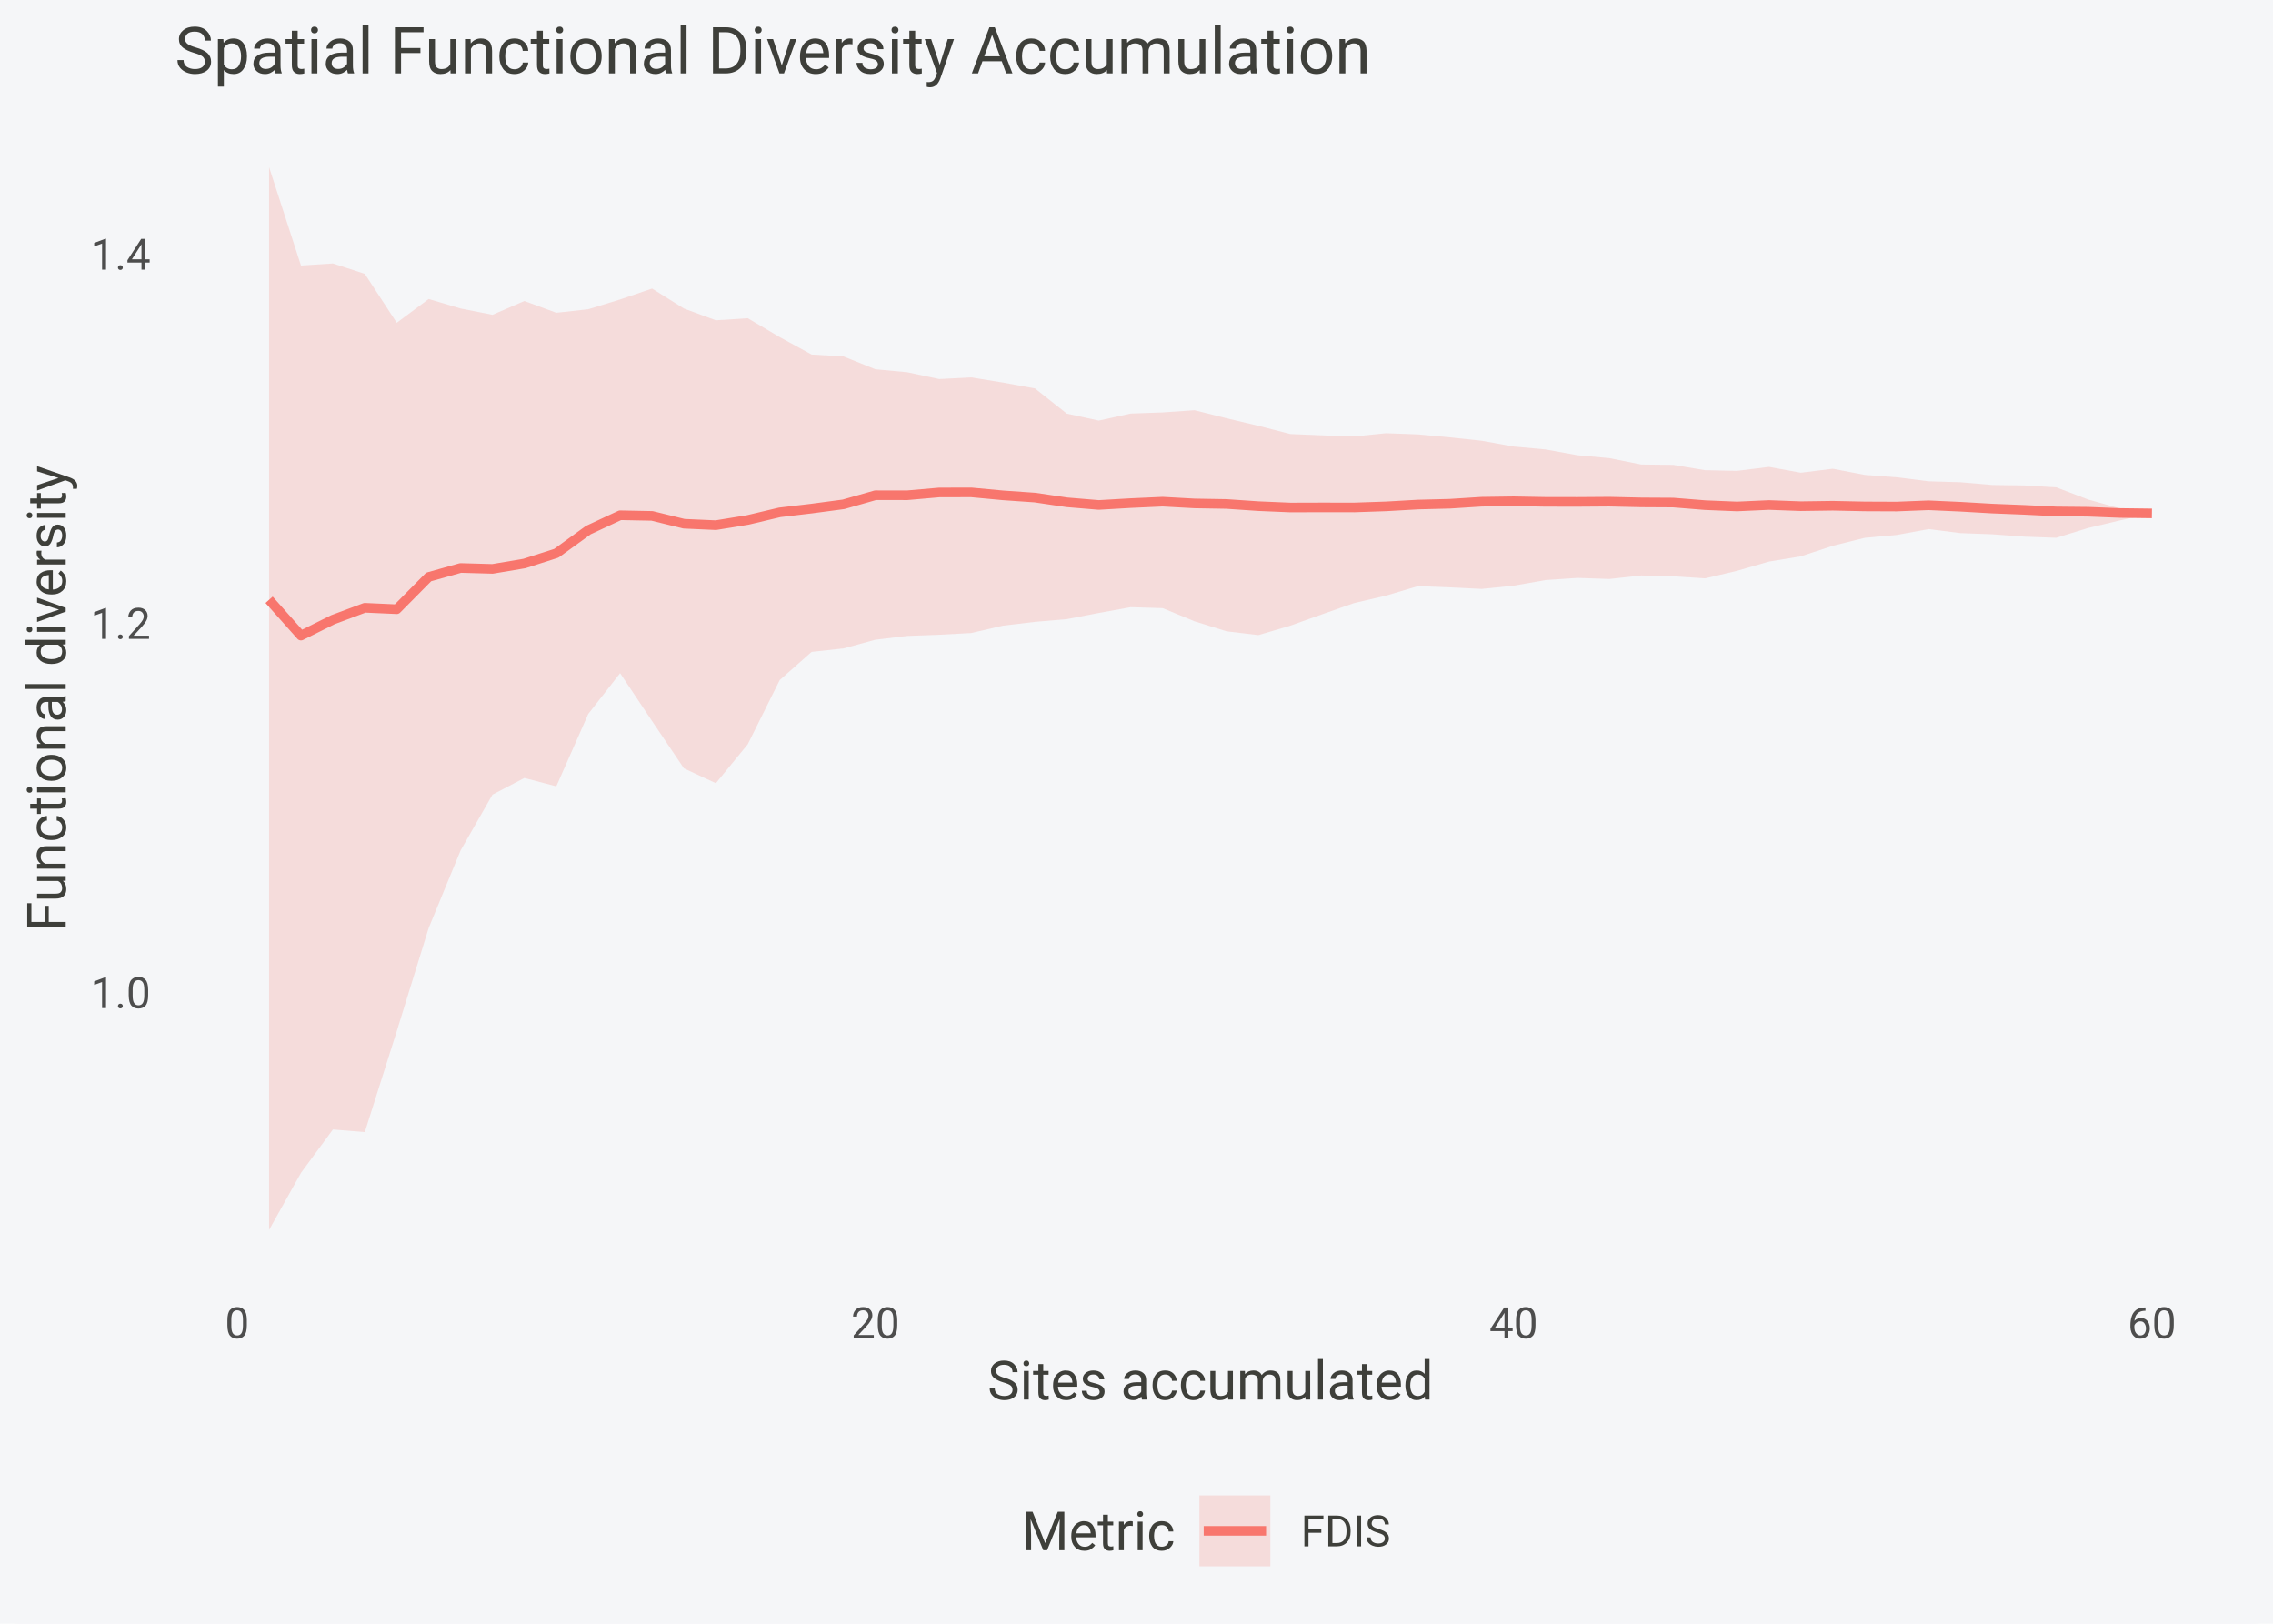
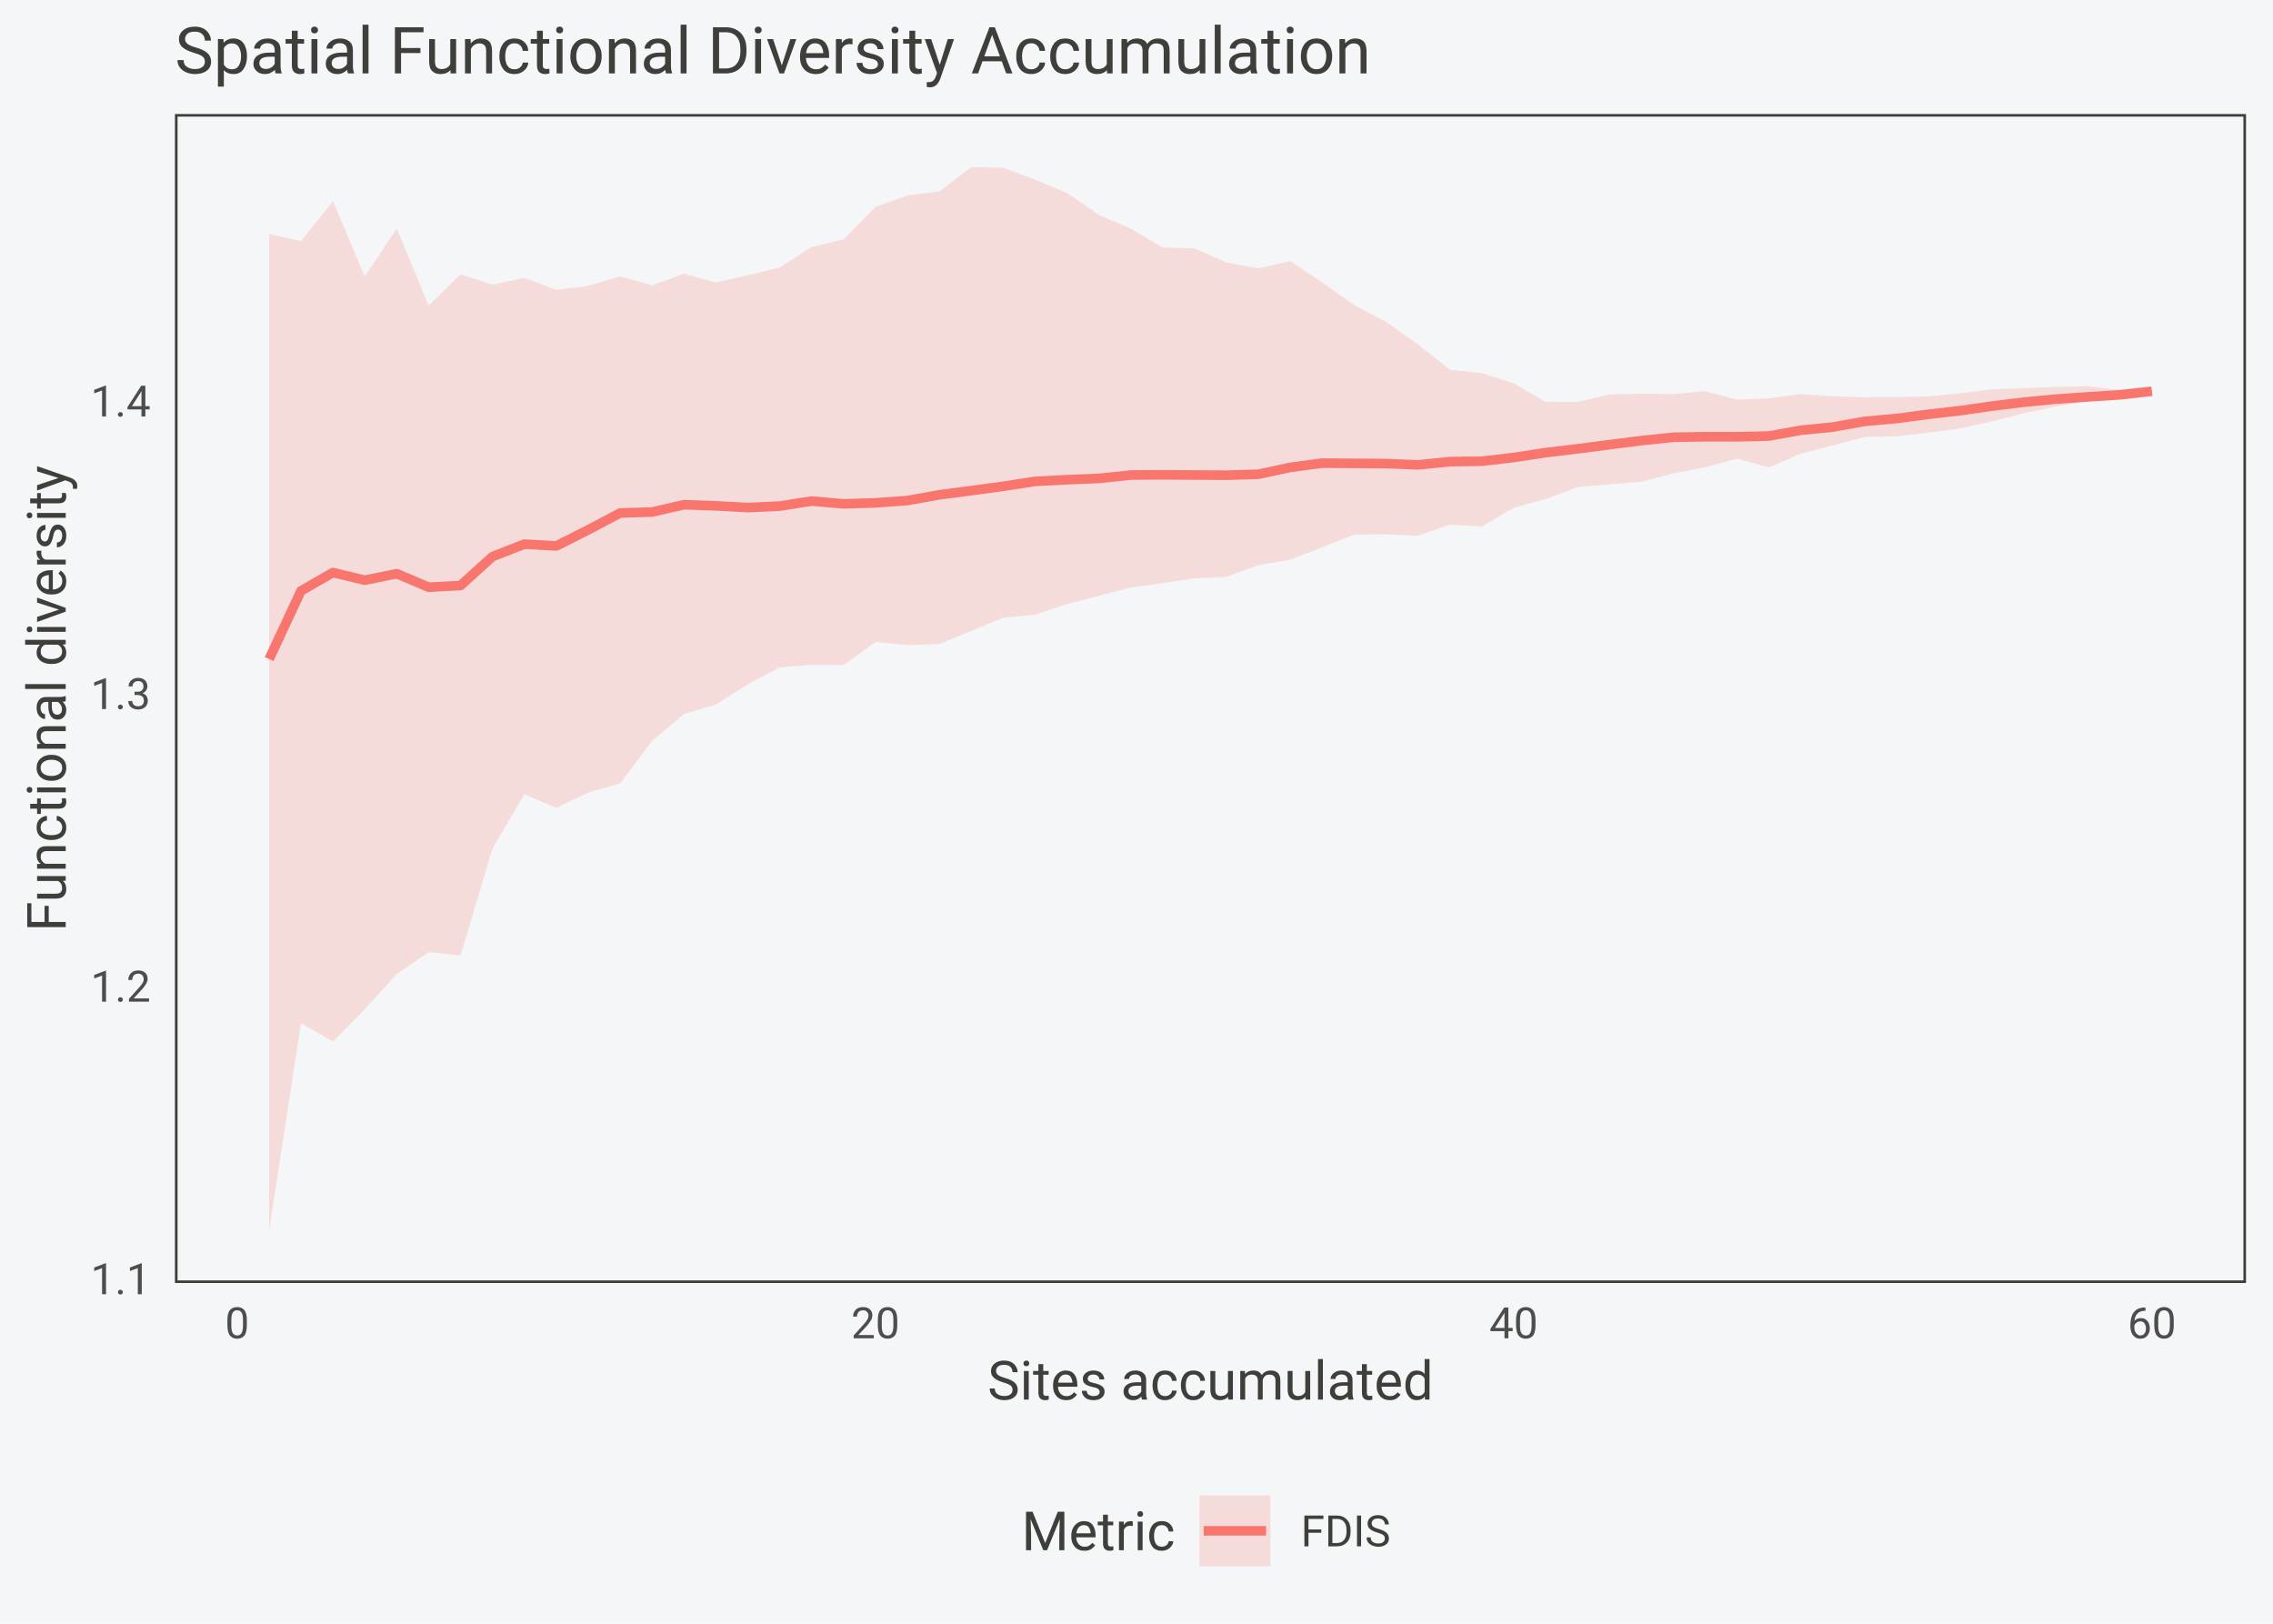
<svg xmlns="http://www.w3.org/2000/svg" width="504.00pt" height="360.00pt" viewBox="0 0 504.00 360.00">
  <g class="svglite">
    <defs>
      <style type="text/css">
    /* theme-aware-processed */
    .svglite line, .svglite polyline, .svglite polygon, .svglite path, .svglite circle {
      fill: none;
      stroke: #3E3F3A;
      stroke-linecap: round;
      stroke-linejoin: round;
      stroke-miterlimit: 10.00;
    }
    .svglite &gt; g &gt; rect {
      fill: none;
      stroke: #3E3F3A;
      stroke-linecap: round;
      stroke-linejoin: round;
      stroke-miterlimit: 10.00;
    }
    .svglite text {
      white-space: pre;
      fill: #3E3F3A;
    }
    .svglite g.glyphgroup path {
      fill: inherit;
      stroke: none;
    }
  </style>
    </defs>
    <rect width="100%" height="100%" style="stroke: none; fill: #F5F6F8;" />
    <defs>
      <clipPath id="cpMC4wMHw1MDQuMDB8MC4wMHwzNjAuMDA=">
        <rect x="0.00" y="0.00" width="504.00" height="360.00" />
      </clipPath>
    </defs>
    <g clip-path="url(#cpMC4wMHw1MDQuMDB8MC4wMHwzNjAuMDA=)">
-       <rect rx="4" x="0.00" y="0.00" width="504.00" height="360.00" style="stroke-width: 1.16; stroke: none; fill: #F5F6F8;" />
-     </g>
+       <rect x="0.00" y="0.00" width="504.00" height="360.00" style="stroke-width: 1.16; stroke: none;" /> fill: #F5F6F8;' /&gt;
+ </g>
    <defs>
      <clipPath id="cpMzguNzl8NDk4LjAyfDI1LjI4fDI4NC40Ng==">
        <rect x="38.79" y="25.28" width="459.23" height="259.18" />
      </clipPath>
    </defs>
    <g clip-path="url(#cpMzguNzl8NDk4LjAyfDI1LjI4fDI4NC40Ng==)">
-       <polygon points="59.67,37.06 66.74,58.87 73.82,58.41 80.89,60.71 87.97,71.56 95.05,66.29 102.12,68.39 109.20,69.79 116.27,66.73 123.35,69.34 130.43,68.56 137.50,66.39 144.58,63.97 151.65,68.40 158.73,71.01 165.81,70.55 172.88,74.73 179.96,78.60 187.03,79.02 194.11,81.87 201.18,82.53 208.26,84.04 215.34,83.67 222.41,84.82 229.49,86.12 236.56,91.71 243.64,93.25 250.72,91.69 257.79,91.44 264.87,90.95 271.94,92.73 279.02,94.41 286.10,96.23 293.17,96.52 300.25,96.77 307.32,96.05 314.40,96.31 321.48,96.97 328.55,97.72 335.63,99.00 342.70,99.65 349.78,100.93 356.86,101.58 363.93,102.99 371.01,103.07 378.08,104.25 385.16,104.40 392.24,103.52 399.31,104.81 406.39,103.93 413.46,105.29 420.54,105.82 427.62,106.71 434.69,106.92 441.77,107.53 448.84,107.63 455.92,108.05 463.00,110.75 470.07,112.73 477.15,113.83 477.15,113.83 470.07,115.38 463.00,117.06 455.92,119.24 448.84,118.98 441.77,118.46 434.69,118.20 427.62,117.31 420.54,118.61 413.46,119.25 406.39,121.01 399.31,123.35 392.24,124.51 385.16,126.56 378.08,128.23 371.01,127.77 363.93,127.59 356.86,128.37 349.78,128.13 342.70,128.61 335.63,129.85 328.55,130.57 321.48,130.23 314.40,129.95 307.32,132.06 300.25,133.71 293.17,136.19 286.10,138.72 279.02,140.81 271.94,139.96 264.87,137.75 257.79,134.83 250.72,134.62 243.64,135.90 236.56,137.27 229.49,137.87 222.41,138.71 215.34,140.35 208.26,140.73 201.18,140.99 194.11,141.83 187.03,143.76 179.96,144.53 172.88,150.79 165.81,165.00 158.73,173.65 151.65,170.35 144.58,159.86 137.50,149.25 130.43,158.29 123.35,174.34 116.27,172.48 109.20,176.18 102.12,188.57 95.05,205.75 87.97,228.65 80.89,251.00 73.82,250.42 66.74,260.04 59.67,272.68 " style="stroke-width: 0.00; stroke: none; stroke-linecap: butt; fill: #F8766D; fill-opacity: 0.20;" />
-       <polyline points="59.67,37.06 66.74,58.87 73.82,58.41 80.89,60.71 87.97,71.56 95.05,66.29 102.12,68.39 109.20,69.79 116.27,66.73 123.35,69.34 130.43,68.56 137.50,66.39 144.58,63.97 151.65,68.40 158.73,71.01 165.81,70.55 172.88,74.73 179.96,78.60 187.03,79.02 194.11,81.87 201.18,82.53 208.26,84.04 215.34,83.67 222.41,84.82 229.49,86.12 236.56,91.71 243.64,93.25 250.72,91.69 257.79,91.44 264.87,90.95 271.94,92.73 279.02,94.41 286.10,96.23 293.17,96.52 300.25,96.77 307.32,96.05 314.40,96.31 321.48,96.97 328.55,97.72 335.63,99.00 342.70,99.65 349.78,100.93 356.86,101.58 363.93,102.99 371.01,103.07 378.08,104.25 385.16,104.40 392.24,103.52 399.31,104.81 406.39,103.93 413.46,105.29 420.54,105.82 427.62,106.71 434.69,106.92 441.77,107.53 448.84,107.63 455.92,108.05 463.00,110.75 470.07,112.73 477.15,113.83 " style="stroke-width: 1.16; stroke: none; stroke-linecap: butt;" />
-       <polyline points="477.15,113.83 470.07,115.38 463.00,117.06 455.92,119.24 448.84,118.98 441.77,118.46 434.69,118.20 427.62,117.31 420.54,118.61 413.46,119.25 406.39,121.01 399.31,123.35 392.24,124.51 385.16,126.56 378.08,128.23 371.01,127.77 363.93,127.59 356.86,128.37 349.78,128.13 342.70,128.61 335.63,129.85 328.55,130.57 321.48,130.23 314.40,129.95 307.32,132.06 300.25,133.71 293.17,136.19 286.10,138.72 279.02,140.81 271.94,139.96 264.87,137.75 257.79,134.83 250.72,134.62 243.64,135.90 236.56,137.27 229.49,137.87 222.41,138.71 215.34,140.35 208.26,140.73 201.18,140.99 194.11,141.83 187.03,143.76 179.96,144.53 172.88,150.79 165.81,165.00 158.73,173.65 151.65,170.35 144.58,159.86 137.50,149.25 130.43,158.29 123.35,174.34 116.27,172.48 109.20,176.18 102.12,188.57 95.05,205.75 87.97,228.65 80.89,251.00 73.82,250.42 66.74,260.04 59.67,272.68 " style="stroke-width: 1.16; stroke: none; stroke-linecap: butt;" />
-       <polyline points="59.67,132.98 66.74,140.92 73.82,137.39 80.89,134.75 87.97,135.07 95.05,127.92 102.12,125.93 109.20,126.13 116.27,124.94 123.35,122.67 130.43,117.54 137.50,114.24 144.58,114.38 151.65,116.12 158.73,116.44 165.81,115.28 172.88,113.60 179.96,112.76 187.03,111.82 194.11,109.80 201.18,109.81 208.26,109.19 215.34,109.17 222.41,109.83 229.49,110.32 236.56,111.37 243.64,111.96 250.72,111.55 257.79,111.23 264.87,111.62 271.94,111.74 279.02,112.22 286.10,112.52 293.17,112.50 300.25,112.51 307.32,112.27 314.40,111.87 321.48,111.69 328.55,111.24 335.63,111.14 342.70,111.27 349.78,111.28 356.86,111.23 363.93,111.39 371.01,111.43 378.08,112.00 385.16,112.29 392.24,111.97 399.31,112.23 406.39,112.13 413.46,112.28 420.54,112.31 427.62,112.03 434.69,112.35 441.77,112.76 448.84,113.04 455.92,113.39 463.00,113.46 470.07,113.74 477.15,113.83 " style="stroke-width: 2.13; stroke: #F8766D; stroke-linecap: butt;" />
+       <rect x="38.79" y="25.28" width="459.23" height="259.18" style="stroke-width: 1.16;" />
+       <polygon points="59.67,51.89 66.74,53.47 73.82,44.62 80.89,61.30 87.97,50.66 95.05,67.78 102.12,60.77 109.20,63.14 116.27,61.59 123.35,64.27 130.43,63.39 137.50,61.26 144.58,63.27 151.65,60.69 158.73,62.64 165.81,61.03 172.88,59.34 179.96,54.77 187.03,53.09 194.11,45.91 201.18,43.33 208.26,42.46 215.34,37.06 222.41,37.19 229.49,39.84 236.56,42.76 243.64,47.66 250.72,50.68 257.79,54.87 264.87,55.08 271.94,58.21 279.02,59.50 286.10,57.89 293.17,62.62 300.25,67.64 307.32,71.34 314.40,76.34 321.48,82.00 328.55,82.73 335.63,84.98 342.70,89.07 349.78,89.12 356.86,87.47 363.93,87.28 371.01,87.37 378.08,86.73 385.16,88.63 392.24,88.31 399.31,87.38 406.39,87.88 413.46,88.08 420.54,88.06 427.62,87.88 434.69,87.18 441.77,86.30 448.84,86.06 455.92,85.79 463.00,85.63 470.07,86.50 477.15,86.74 477.15,86.74 470.07,88.19 463.00,88.95 455.92,90.11 448.84,91.59 441.77,93.41 434.69,94.94 427.62,95.93 420.54,96.73 413.46,96.87 406.39,98.75 399.31,100.57 392.24,103.64 385.16,101.69 378.08,103.59 371.01,104.96 363.93,106.80 356.86,107.38 349.78,107.98 342.70,110.64 335.63,112.58 328.55,116.74 321.48,116.33 314.40,118.78 307.32,118.47 300.25,118.51 293.17,121.32 286.10,124.07 279.02,125.29 271.94,127.89 264.87,128.23 257.79,129.28 250.72,130.25 243.64,132.09 236.56,133.95 229.49,136.29 222.41,136.96 215.34,139.87 208.26,142.80 201.18,143.01 194.11,142.33 187.03,147.47 179.96,147.38 172.88,147.97 165.81,151.72 158.73,156.21 151.65,158.29 144.58,164.26 137.50,173.71 130.43,175.70 123.35,179.11 116.27,176.10 109.20,188.11 102.12,211.85 95.05,211.09 87.97,215.94 80.89,223.74 73.82,230.91 66.74,226.88 59.67,272.68 " style="stroke-width: 0.00; stroke: none; stroke-linecap: butt; fill: #F8766D; fill-opacity: 0.20;" />
+       <polyline points="59.67,51.89 66.74,53.47 73.82,44.62 80.89,61.30 87.97,50.66 95.05,67.78 102.12,60.77 109.20,63.14 116.27,61.59 123.35,64.27 130.43,63.39 137.50,61.26 144.58,63.27 151.65,60.69 158.73,62.64 165.81,61.03 172.88,59.34 179.96,54.77 187.03,53.09 194.11,45.91 201.18,43.33 208.26,42.46 215.34,37.06 222.41,37.19 229.49,39.84 236.56,42.76 243.64,47.66 250.72,50.68 257.79,54.87 264.87,55.08 271.94,58.21 279.02,59.50 286.10,57.89 293.17,62.62 300.25,67.64 307.32,71.34 314.40,76.34 321.48,82.00 328.55,82.73 335.63,84.98 342.70,89.07 349.78,89.12 356.86,87.47 363.93,87.28 371.01,87.37 378.08,86.73 385.16,88.63 392.24,88.31 399.31,87.38 406.39,87.88 413.46,88.08 420.54,88.06 427.62,87.88 434.69,87.18 441.77,86.30 448.84,86.06 455.92,85.79 463.00,85.63 470.07,86.50 477.15,86.74 " style="stroke-width: 1.16; stroke: none; stroke-linecap: butt;" />
+       <polyline points="477.15,86.74 470.07,88.19 463.00,88.95 455.92,90.11 448.84,91.59 441.77,93.41 434.69,94.94 427.62,95.93 420.54,96.73 413.46,96.87 406.39,98.75 399.31,100.57 392.24,103.64 385.16,101.69 378.08,103.59 371.01,104.96 363.93,106.80 356.86,107.38 349.78,107.98 342.70,110.64 335.63,112.58 328.55,116.74 321.48,116.33 314.40,118.78 307.32,118.47 300.25,118.51 293.17,121.32 286.10,124.07 279.02,125.29 271.94,127.89 264.87,128.23 257.79,129.28 250.72,130.25 243.64,132.09 236.56,133.95 229.49,136.29 222.41,136.96 215.34,139.87 208.26,142.80 201.18,143.01 194.11,142.33 187.03,147.47 179.96,147.38 172.88,147.97 165.81,151.72 158.73,156.21 151.65,158.29 144.58,164.26 137.50,173.71 130.43,175.70 123.35,179.11 116.27,176.10 109.20,188.11 102.12,211.85 95.05,211.09 87.97,215.94 80.89,223.74 73.82,230.91 66.74,226.88 59.67,272.68 " style="stroke-width: 1.16; stroke: none; stroke-linecap: butt;" />
+       <polyline points="59.67,146.13 66.74,131.01 73.82,126.94 80.89,128.64 87.97,127.19 95.05,130.19 102.12,129.81 109.20,123.40 116.27,120.64 123.35,121.04 130.43,117.47 137.50,113.74 144.58,113.52 151.65,111.90 158.73,112.15 165.81,112.53 172.88,112.21 179.96,111.09 187.03,111.71 194.11,111.49 201.18,110.98 208.26,109.71 215.34,108.78 222.41,107.82 229.49,106.73 236.56,106.36 243.64,106.07 250.72,105.32 257.79,105.28 264.87,105.32 271.94,105.36 279.02,105.15 286.10,103.62 293.17,102.68 300.25,102.73 307.32,102.78 314.40,103.07 321.48,102.35 328.55,102.26 335.63,101.44 342.70,100.36 349.78,99.51 356.86,98.59 363.93,97.69 371.01,96.95 378.08,96.83 385.16,96.84 392.24,96.67 399.31,95.39 406.39,94.69 413.46,93.42 420.54,92.79 427.62,91.85 434.69,91.04 441.77,90.02 448.84,89.16 455.92,88.48 463.00,87.99 470.07,87.53 477.15,86.74 " style="stroke-width: 2.13; stroke: #F8766D; stroke-linecap: butt;" />
    </g>
    <g clip-path="url(#cpMC4wMHw1MDQuMDB8MC4wMHwzNjAuMDA=)">
-       <text x="33.41" y="223.51" text-anchor="end" style="font-size: 9.60px;fill: #4D4D4D; font-family: &quot;Roboto&quot;, -apple-system, BlinkMacSystemFont, &quot;Segoe UI&quot;, system-ui, sans-serif;" textLength="13.33px" lengthAdjust="spacingAndGlyphs">1.0</text>
-       <text x="33.41" y="141.65" text-anchor="end" style="font-size: 9.60px;fill: #4D4D4D; font-family: &quot;Roboto&quot;, -apple-system, BlinkMacSystemFont, &quot;Segoe UI&quot;, system-ui, sans-serif;" textLength="13.33px" lengthAdjust="spacingAndGlyphs">1.2</text>
-       <text x="33.41" y="59.78" text-anchor="end" style="font-size: 9.60px;fill: #4D4D4D; font-family: &quot;Roboto&quot;, -apple-system, BlinkMacSystemFont, &quot;Segoe UI&quot;, system-ui, sans-serif;" textLength="13.33px" lengthAdjust="spacingAndGlyphs">1.4</text>
+       <text x="33.41" y="286.94" text-anchor="end" style="font-size: 9.60px;fill: #4D4D4D; font-family: &quot;Roboto&quot;, -apple-system, BlinkMacSystemFont, &quot;Segoe UI&quot;, system-ui, sans-serif;" textLength="13.33px" lengthAdjust="spacingAndGlyphs">1.1</text>
+       <text x="33.41" y="222.08" text-anchor="end" style="font-size: 9.60px;fill: #4D4D4D; font-family: &quot;Roboto&quot;, -apple-system, BlinkMacSystemFont, &quot;Segoe UI&quot;, system-ui, sans-serif;" textLength="13.33px" lengthAdjust="spacingAndGlyphs">1.2</text>
+       <text x="33.41" y="157.21" text-anchor="end" style="font-size: 9.60px;fill: #4D4D4D; font-family: &quot;Roboto&quot;, -apple-system, BlinkMacSystemFont, &quot;Segoe UI&quot;, system-ui, sans-serif;" textLength="13.33px" lengthAdjust="spacingAndGlyphs">1.3</text>
+       <text x="33.41" y="92.35" text-anchor="end" style="font-size: 9.60px;fill: #4D4D4D; font-family: &quot;Roboto&quot;, -apple-system, BlinkMacSystemFont, &quot;Segoe UI&quot;, system-ui, sans-serif;" textLength="13.33px" lengthAdjust="spacingAndGlyphs">1.4</text>
      <text x="52.59" y="296.71" text-anchor="middle" style="font-size: 9.60px;fill: #4D4D4D; font-family: &quot;Roboto&quot;, -apple-system, BlinkMacSystemFont, &quot;Segoe UI&quot;, system-ui, sans-serif;" textLength="5.33px" lengthAdjust="spacingAndGlyphs">0</text>
      <text x="194.11" y="296.71" text-anchor="middle" style="font-size: 9.60px;fill: #4D4D4D; font-family: &quot;Roboto&quot;, -apple-system, BlinkMacSystemFont, &quot;Segoe UI&quot;, system-ui, sans-serif;" textLength="10.66px" lengthAdjust="spacingAndGlyphs">20</text>
      <text x="335.63" y="296.71" text-anchor="middle" style="font-size: 9.60px;fill: #4D4D4D; font-family: &quot;Roboto&quot;, -apple-system, BlinkMacSystemFont, &quot;Segoe UI&quot;, system-ui, sans-serif;" textLength="10.66px" lengthAdjust="spacingAndGlyphs">40</text>
      <text x="477.15" y="296.71" text-anchor="middle" style="font-size: 9.60px;fill: #4D4D4D; font-family: &quot;Roboto&quot;, -apple-system, BlinkMacSystemFont, &quot;Segoe UI&quot;, system-ui, sans-serif;" textLength="10.66px" lengthAdjust="spacingAndGlyphs">60</text>
      <text x="268.41" y="310.31" text-anchor="middle" style="font-size: 12.00px; font-family: &quot;Roboto&quot;, -apple-system, BlinkMacSystemFont, &quot;Segoe UI&quot;, system-ui, sans-serif;" textLength="98.03px" lengthAdjust="spacingAndGlyphs">Sites accumulated</text>
      <text transform="translate(14.57,154.87) rotate(-90)" text-anchor="middle" style="font-size: 12.00px; font-family: &quot;Roboto&quot;, -apple-system, BlinkMacSystemFont, &quot;Segoe UI&quot;, system-ui, sans-serif;" textLength="102.70px" lengthAdjust="spacingAndGlyphs">Functional diversity</text>
      <text x="226.52" y="343.70" style="font-size: 12.00px; font-family: &quot;Roboto&quot;, -apple-system, BlinkMacSystemFont, &quot;Segoe UI&quot;, system-ui, sans-serif;" textLength="32.67px" lengthAdjust="spacingAndGlyphs">Metric</text>
      <rect x="265.95" y="331.54" width="15.73" height="15.73" style="stroke-width: 1.16; stroke: none; stroke-linecap: butt; fill: #F8766D; fill-opacity: 0.20;" />
      <line x1="266.90" y1="339.40" x2="280.73" y2="339.40" style="stroke-width: 2.13; stroke: #F8766D; stroke-linecap: butt;" />
      <text x="288.43" y="342.84" style="font-size: 9.60px; font-family: &quot;Roboto&quot;, -apple-system, BlinkMacSystemFont, &quot;Segoe UI&quot;, system-ui, sans-serif;" textLength="21.86px" lengthAdjust="spacingAndGlyphs">FDIS</text>
      <text x="38.79" y="16.28" style="font-size: 14.40px; font-family: &quot;Roboto&quot;, -apple-system, BlinkMacSystemFont, &quot;Segoe UI&quot;, system-ui, sans-serif;" textLength="263.20px" lengthAdjust="spacingAndGlyphs">Spatial Functional Diversity Accumulation</text>
    </g>
  </g>
</svg>
